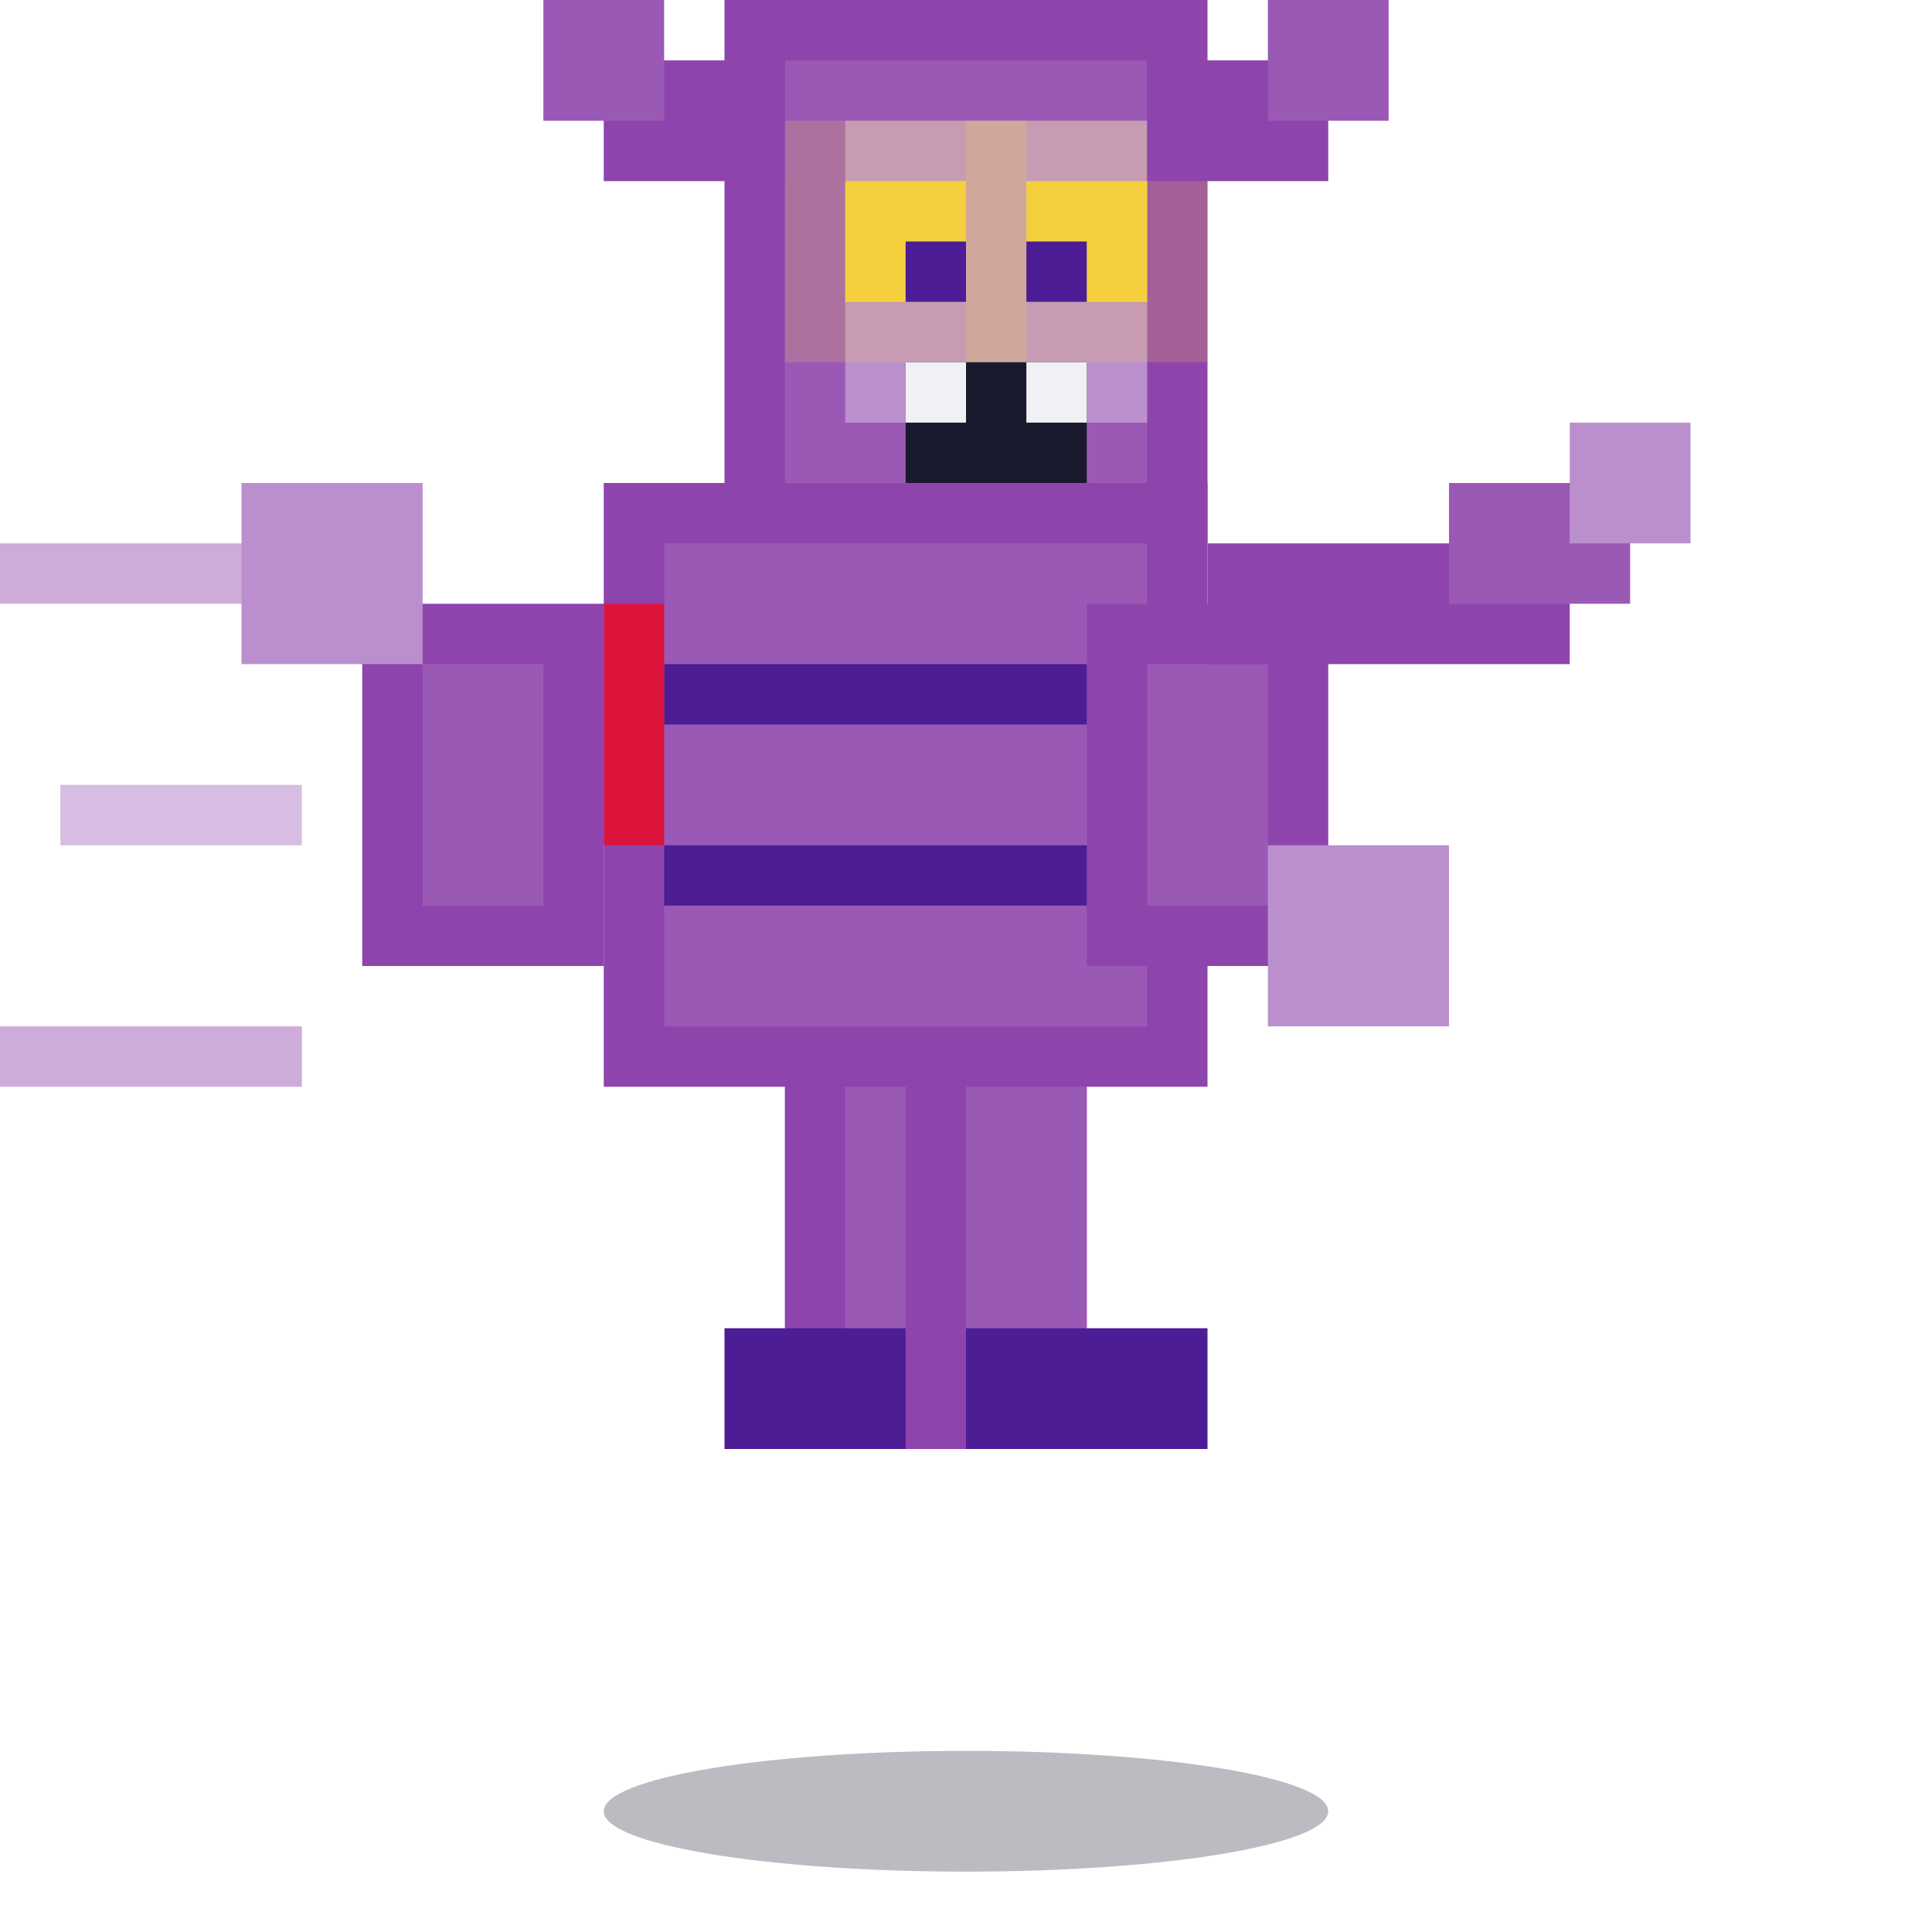
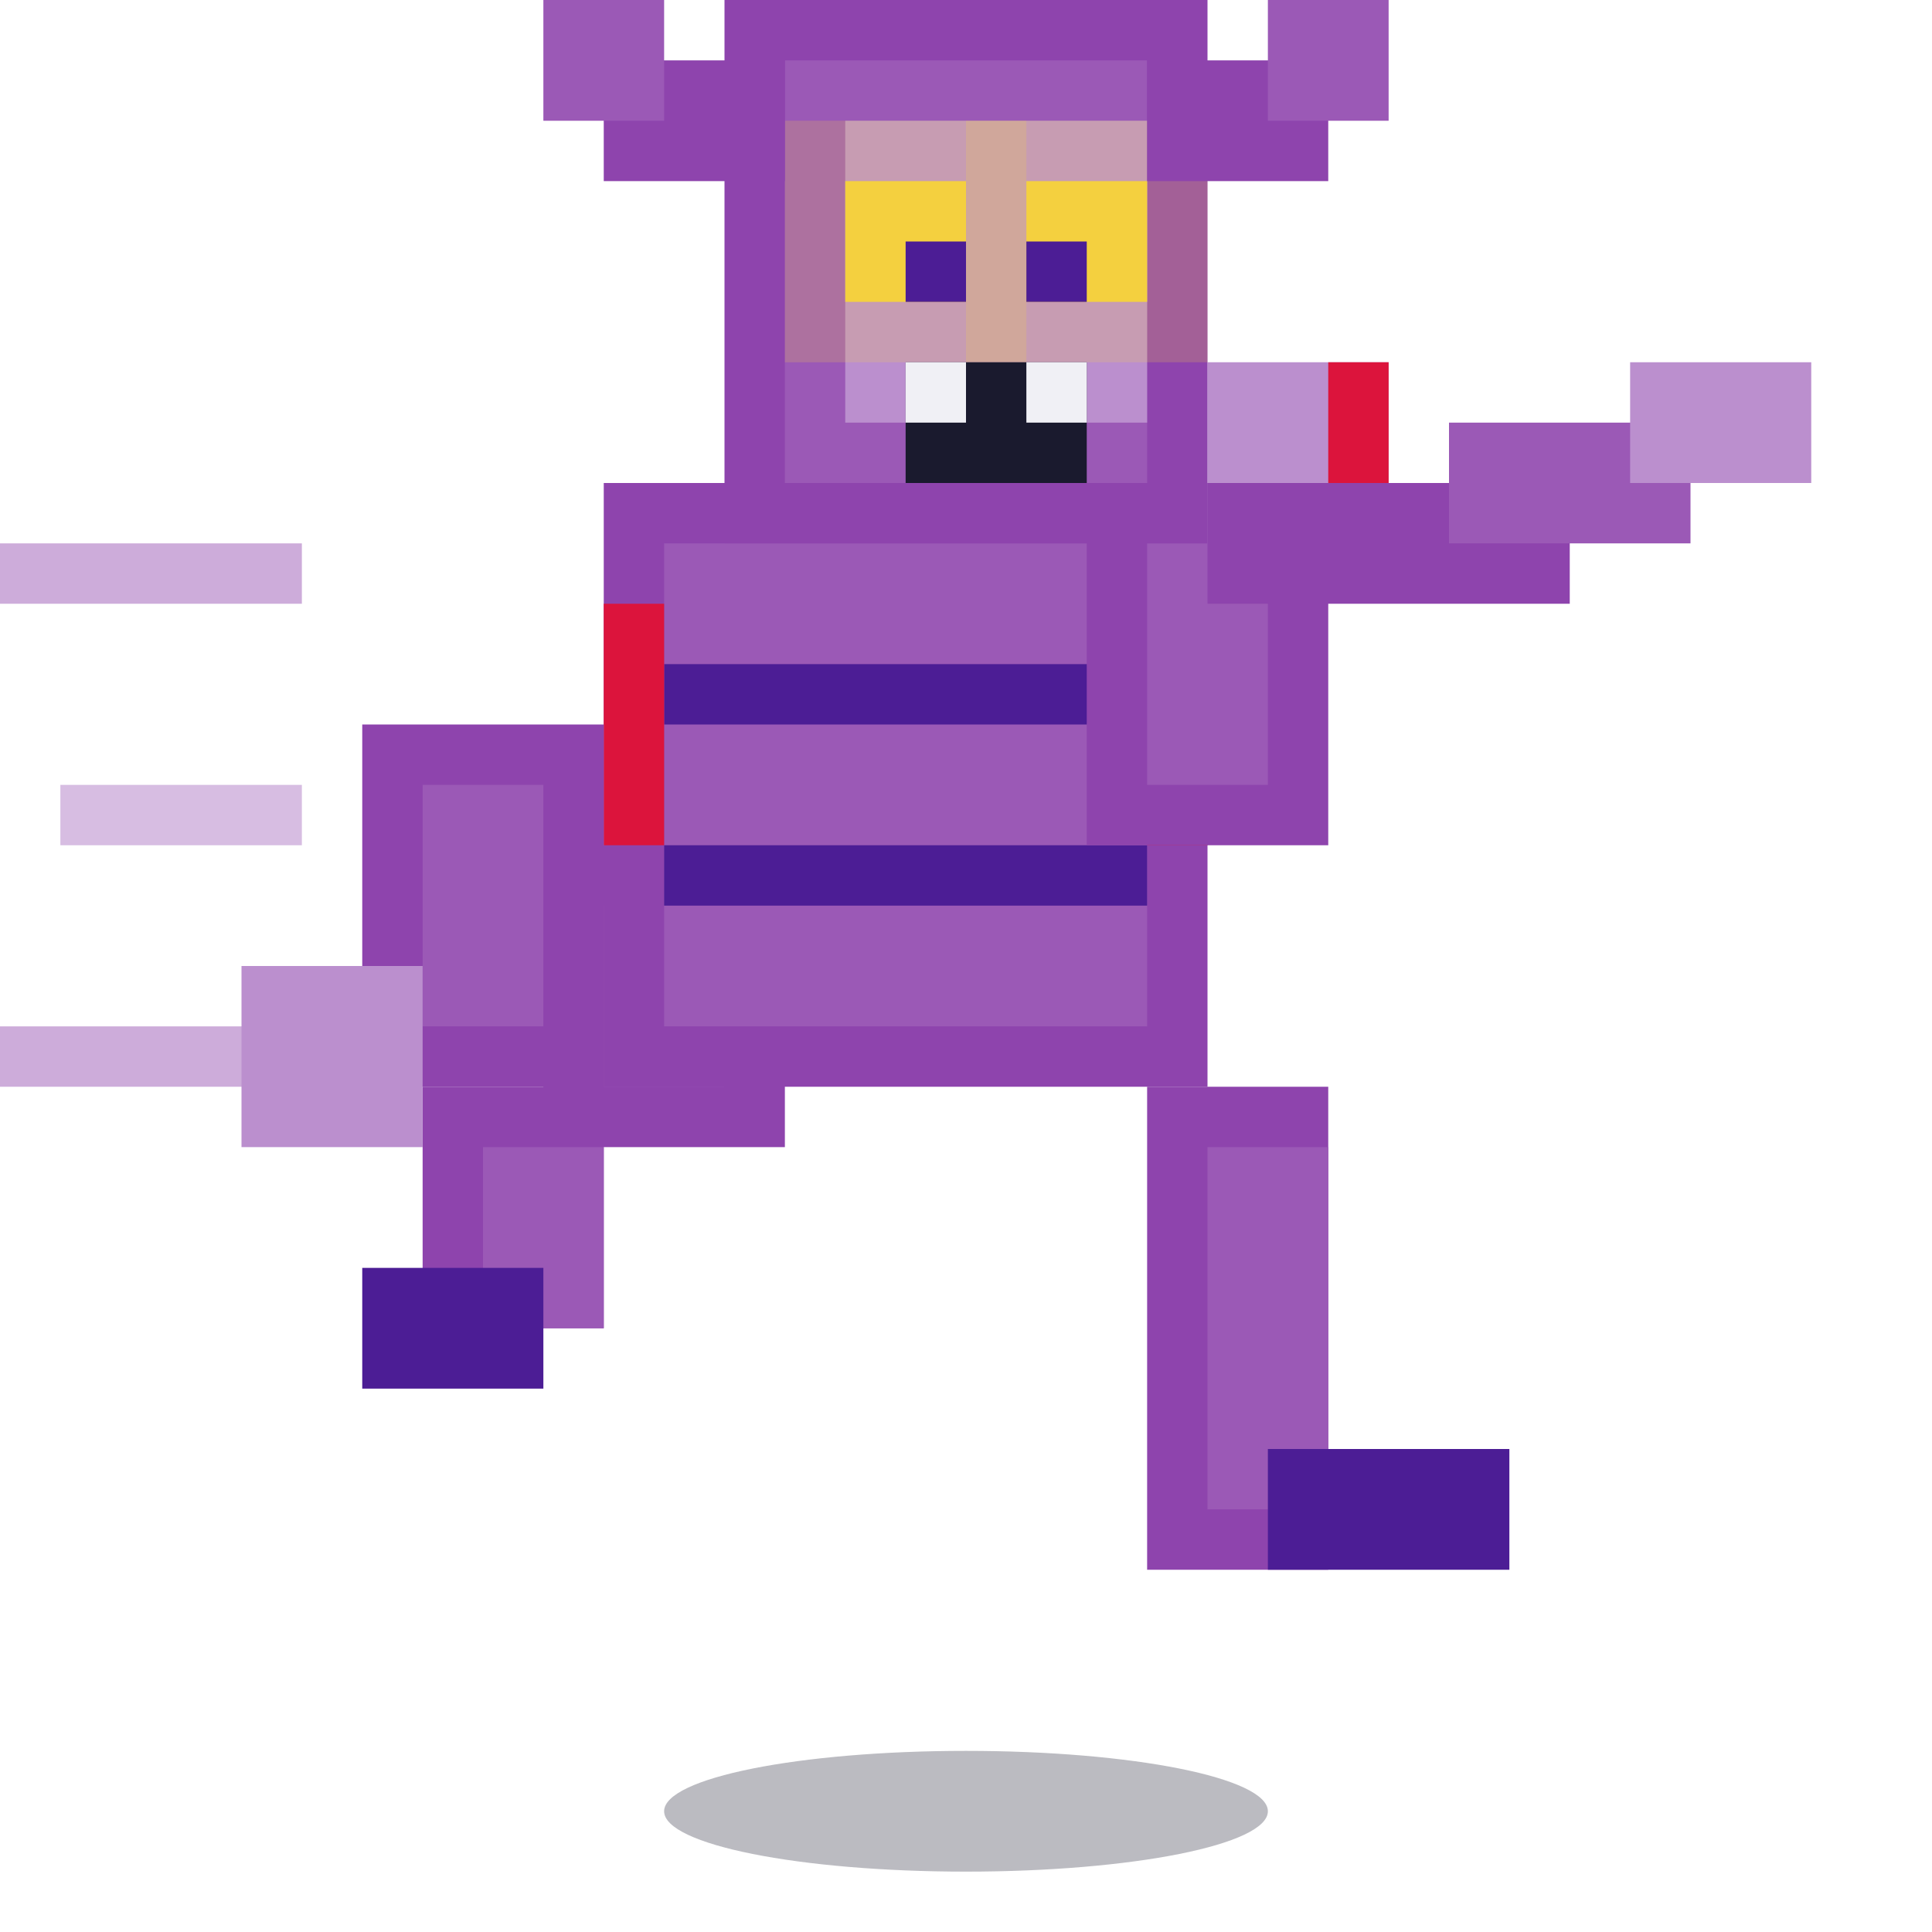
<svg xmlns="http://www.w3.org/2000/svg" viewBox="0 0 32 32" width="32" height="32">
-   <ellipse cx="16" cy="30" rx="6" ry="1" fill="#1a1a2e" opacity="0.3" />
+   <ellipse cx="16" cy="30" rx="5" ry="1" fill="#1a1a2e" opacity="0.3" />
  <rect x="0" y="9" width="5" height="1" fill="#9b59b6" opacity="0.5" />
  <rect x="1" y="13" width="4" height="1" fill="#9b59b6" opacity="0.4" />
  <rect x="0" y="17" width="5" height="1" fill="#9b59b6" opacity="0.5" />
-   <rect x="13" y="15" width="4" height="9" fill="#8e44ad" />
-   <rect x="14" y="16" width="2" height="7" fill="#9b59b6" />
-   <rect x="12" y="22" width="5" height="2" fill="#4c1d95" />
-   <rect x="15" y="16" width="3" height="8" fill="#8e44ad" />
-   <rect x="16" y="17" width="2" height="6" fill="#9b59b6" />
-   <rect x="16" y="22" width="4" height="2" fill="#4c1d95" />
+   <rect x="19" y="18" width="3" height="8" fill="#8e44ad" />
+   <rect x="20" y="19" width="2" height="6" fill="#9b59b6" />
+   <rect x="21" y="24" width="4" height="2" fill="#4c1d95" />
+   <rect x="9" y="14" width="4" height="5" fill="#8e44ad" />
+   <rect x="10" y="15" width="2" height="3" fill="#9b59b6" />
+   <rect x="7" y="18" width="3" height="4" fill="#8e44ad" />
+   <rect x="8" y="19" width="2" height="3" fill="#9b59b6" />
+   <rect x="6" y="21" width="3" height="2" fill="#4c1d95" />
  <rect x="10" y="8" width="10" height="10" fill="#8e44ad" />
  <rect x="11" y="9" width="8" height="8" fill="#9b59b6" />
  <rect x="11" y="11" width="8" height="1" fill="#4c1d95" />
  <rect x="11" y="14" width="8" height="1" fill="#4c1d95" />
  <rect x="10" y="10" width="1" height="4" fill="#dc143c" />
  <rect x="19" y="10" width="1" height="4" fill="#dc143c" />
-   <rect x="6" y="10" width="4" height="6" fill="#8e44ad" />
-   <rect x="7" y="11" width="2" height="4" fill="#9b59b6" />
-   <rect x="4" y="8" width="3" height="3" fill="#bb8fce" />
-   <rect x="18" y="10" width="4" height="6" fill="#8e44ad" />
-   <rect x="19" y="11" width="2" height="4" fill="#9b59b6" />
-   <rect x="21" y="14" width="3" height="3" fill="#bb8fce" />
+   <rect x="6" y="12" width="4" height="6" fill="#8e44ad" />
+   <rect x="7" y="13" width="2" height="4" fill="#9b59b6" />
+   <rect x="4" y="16" width="3" height="3" fill="#bb8fce" />
+   <rect x="18" y="8" width="4" height="6" fill="#8e44ad" />
+   <rect x="19" y="9" width="2" height="4" fill="#9b59b6" />
+   <rect x="20" y="6" width="3" height="3" fill="#bb8fce" />
+   <rect x="22" y="6" width="1" height="2" fill="#dc143c" />
  <rect x="12" y="0" width="8" height="9" fill="#8e44ad" />
  <rect x="13" y="1" width="6" height="7" fill="#9b59b6" />
  <rect x="14" y="2" width="5" height="5" fill="#bb8fce" />
  <rect x="14" y="3" width="2" height="2" fill="#f4d03f" />
  <rect x="17" y="3" width="2" height="2" fill="#f4d03f" />
  <rect x="13" y="2" width="4" height="4" fill="#f4d03f" opacity="0.2" />
  <rect x="16" y="2" width="4" height="4" fill="#f4d03f" opacity="0.2" />
  <rect x="15" y="4" width="1" height="1" fill="#4c1d95" />
  <rect x="17" y="4" width="1" height="1" fill="#4c1d95" />
  <rect x="15" y="6" width="3" height="2" fill="#1a1a2e" />
  <rect x="15" y="6" width="1" height="1" fill="#f0f0f5" />
  <rect x="17" y="6" width="1" height="1" fill="#f0f0f5" />
  <rect x="10" y="1" width="3" height="2" fill="#8e44ad" />
  <rect x="9" y="0" width="2" height="2" fill="#9b59b6" />
  <rect x="19" y="1" width="3" height="2" fill="#8e44ad" />
  <rect x="21" y="0" width="2" height="2" fill="#9b59b6" />
-   <rect x="20" y="9" width="6" height="2" fill="#8e44ad" />
-   <rect x="24" y="8" width="3" height="2" fill="#9b59b6" />
-   <rect x="26" y="7" width="2" height="2" fill="#bb8fce" />
+   <rect x="20" y="8" width="6" height="2" fill="#8e44ad" />
+   <rect x="24" y="7" width="4" height="2" fill="#9b59b6" />
+   <rect x="27" y="6" width="3" height="2" fill="#bb8fce" />
</svg>
